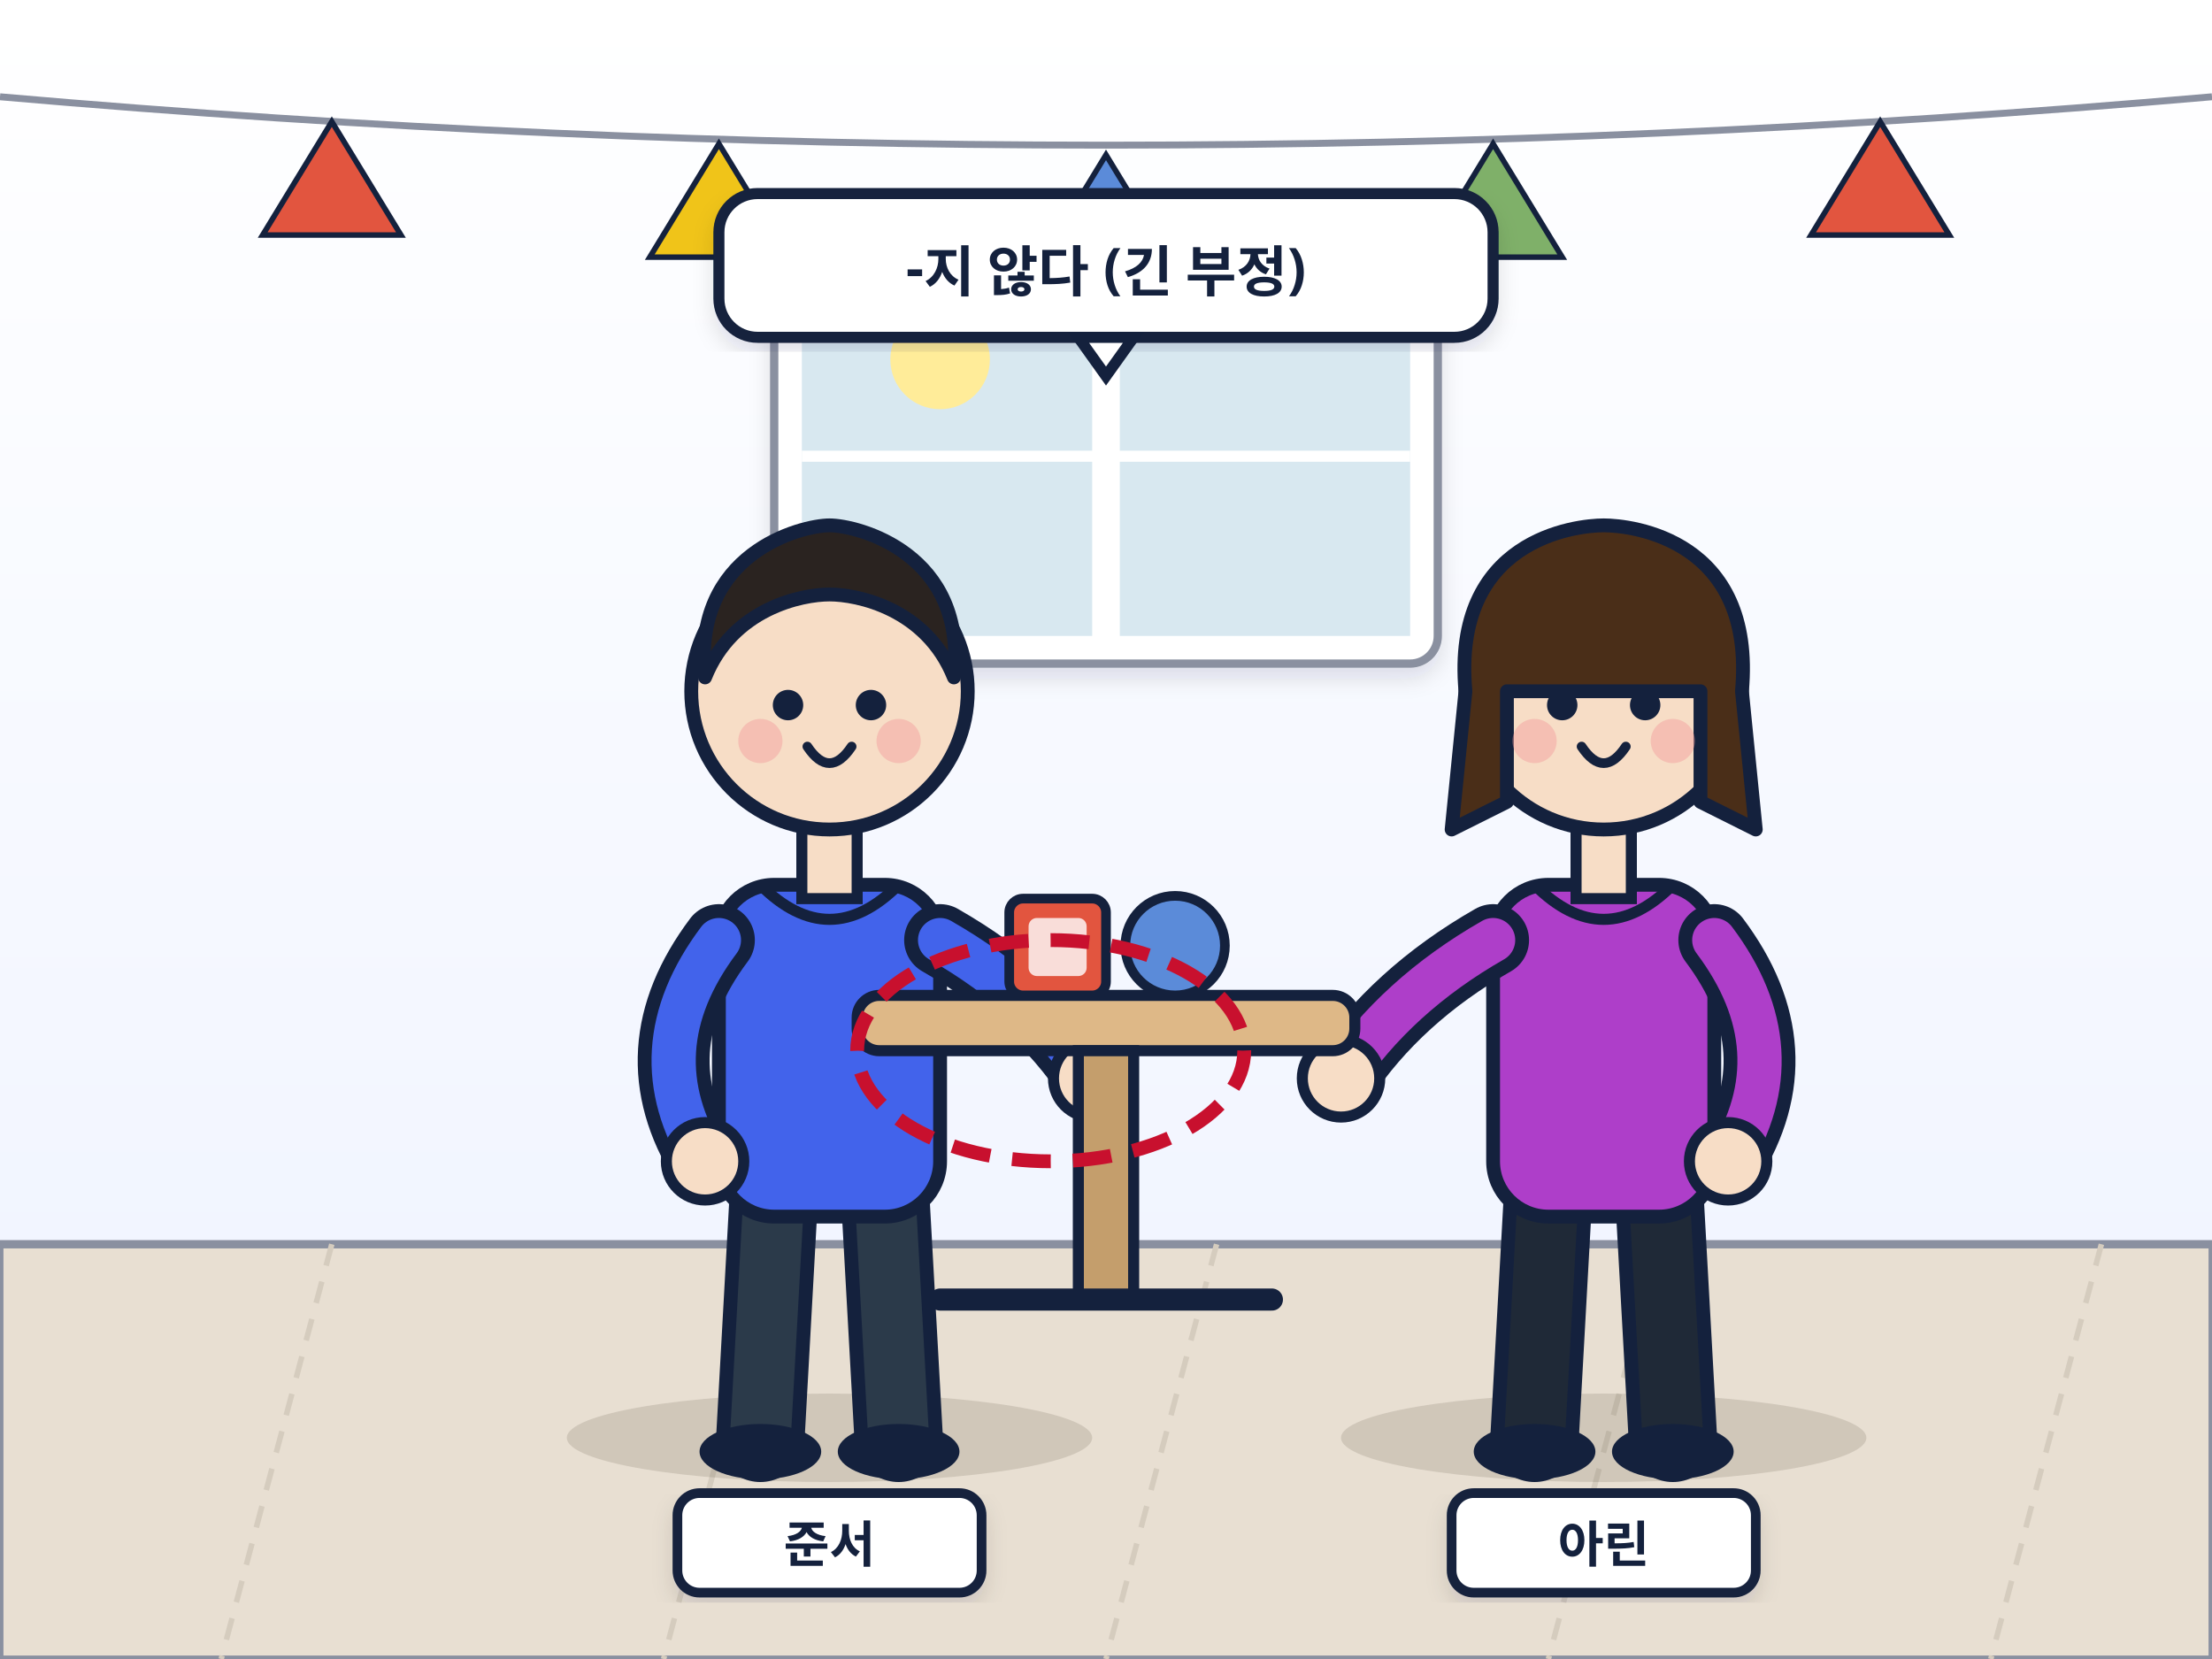
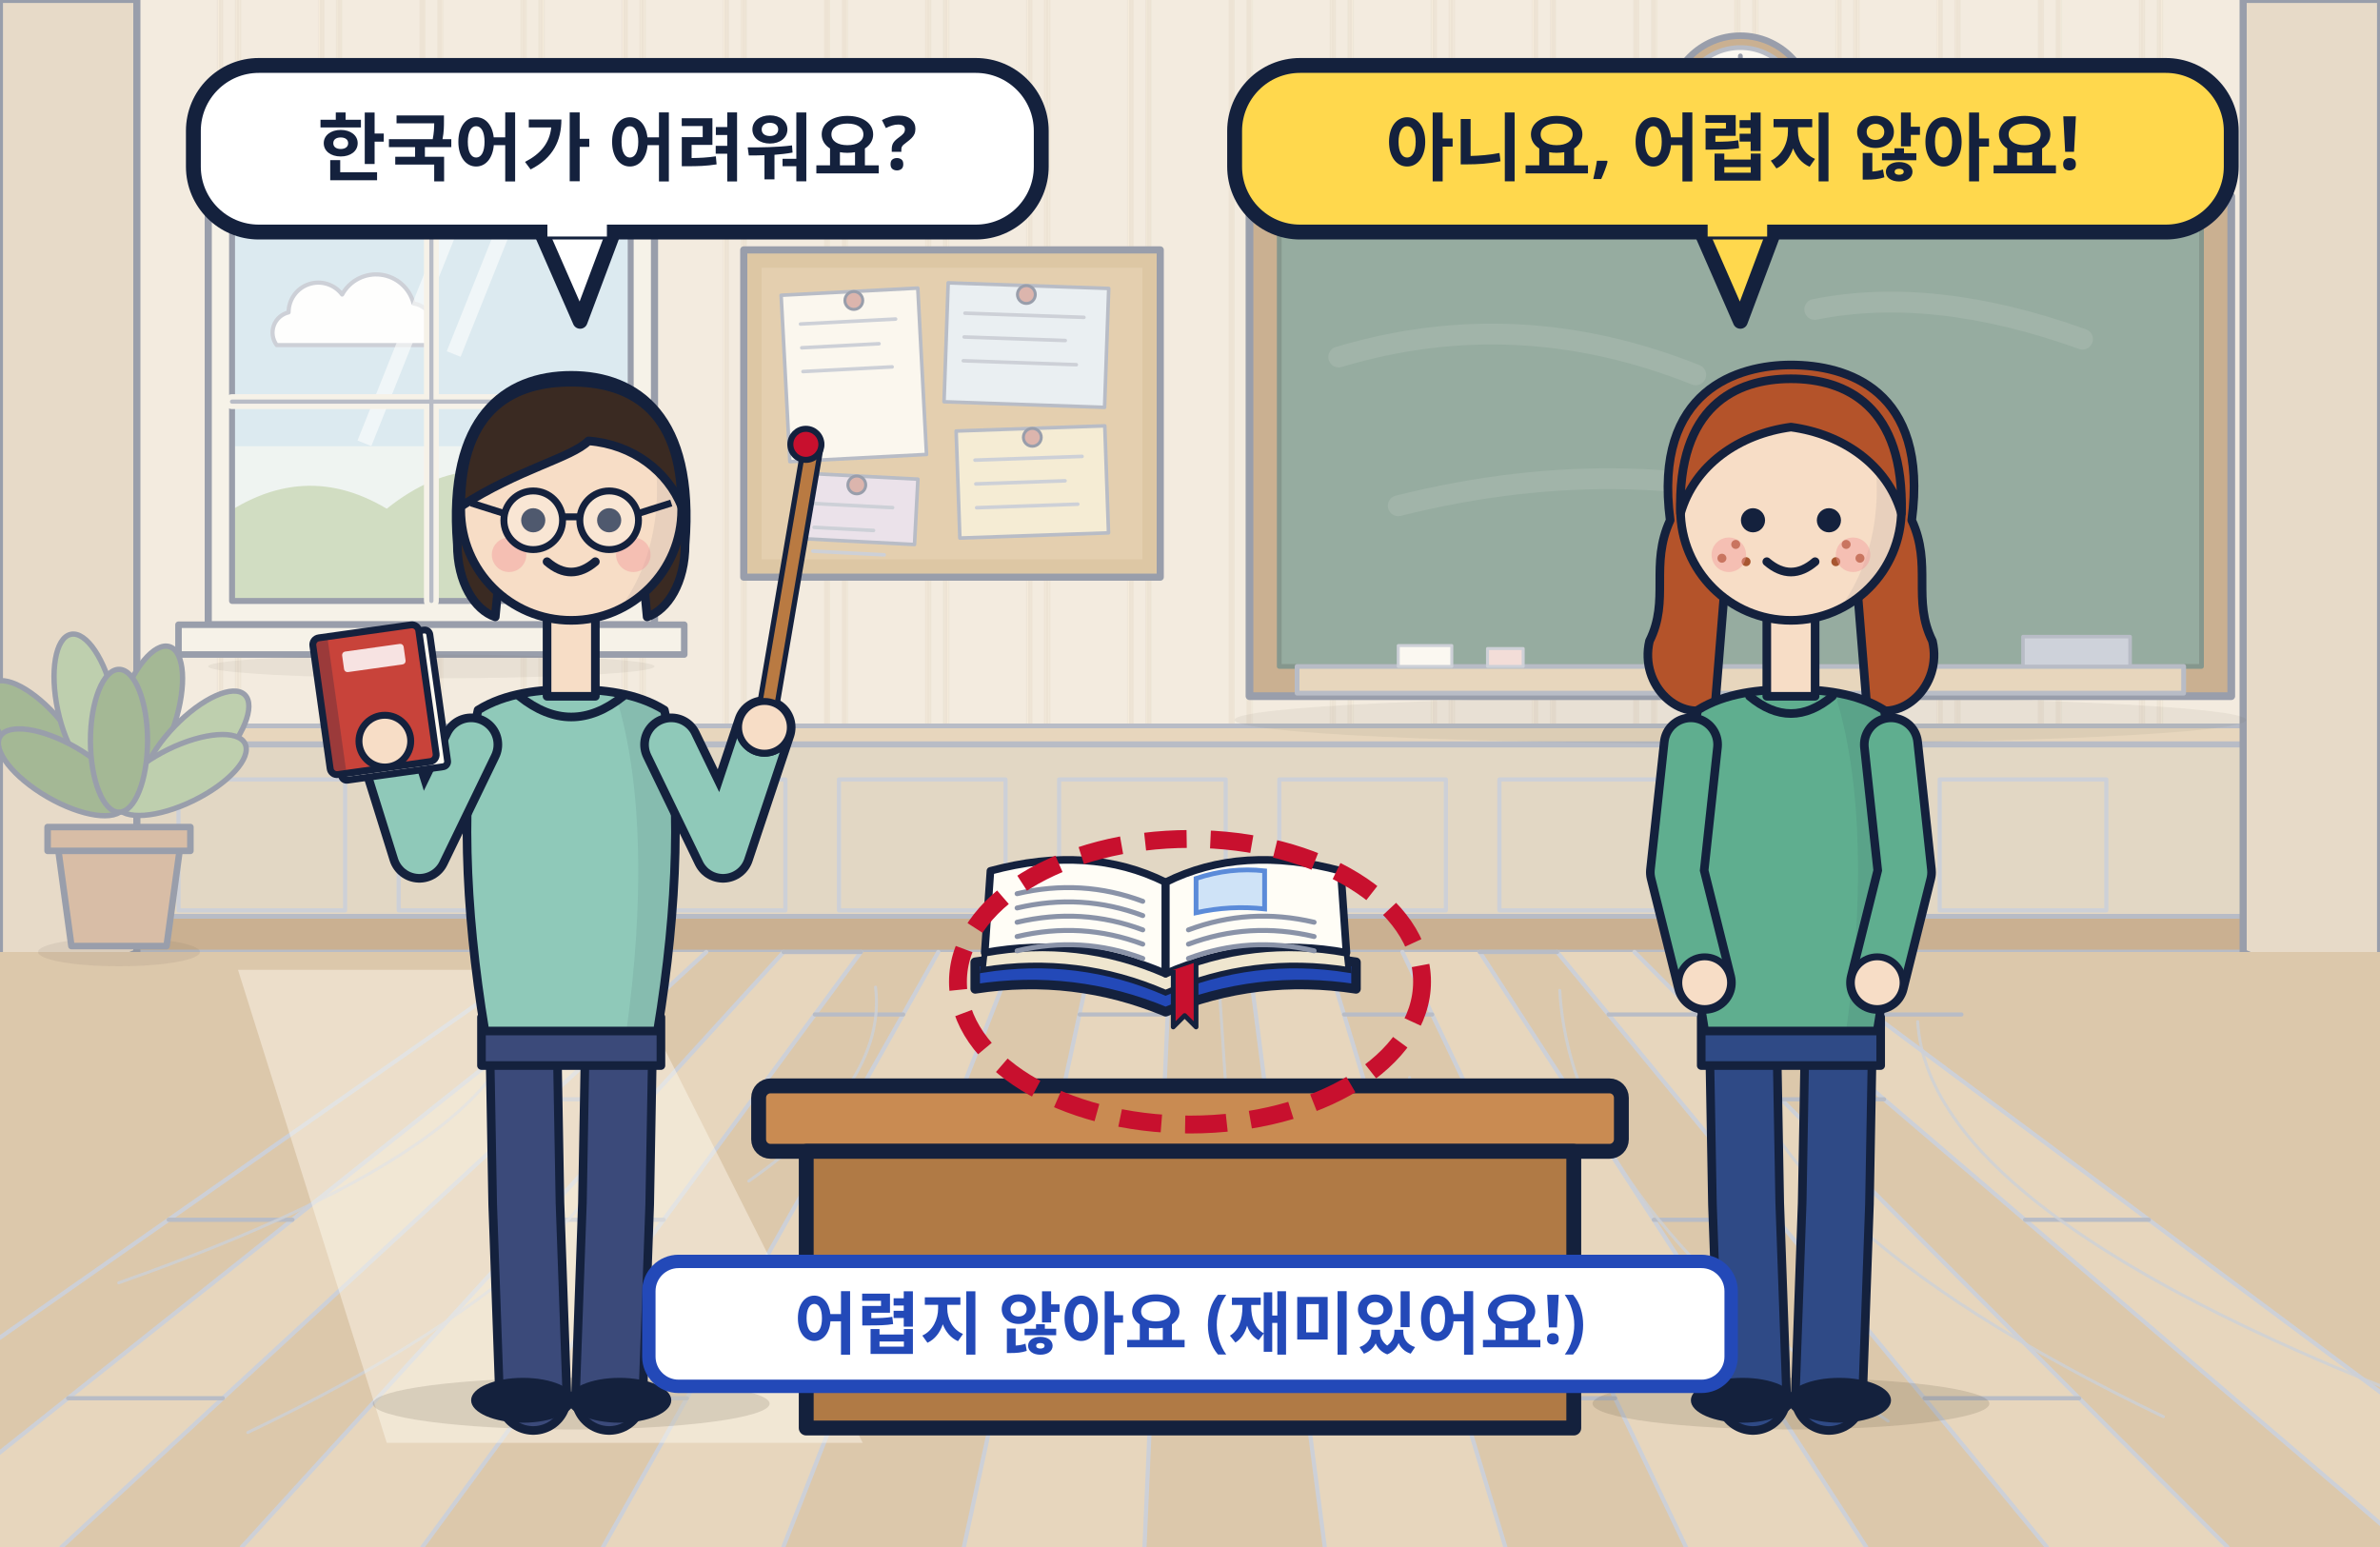
- <svg xmlns="http://www.w3.org/2000/svg" viewBox="0 0 800 600">
-   <defs>
-     <linearGradient id="bgGrad28" x1="0" y1="0" x2="0" y2="1">
-       <stop offset="0%" stop-color="#ffffff" />
-       <stop offset="100%" stop-color="#edf2ff" />
-     </linearGradient>
-     <filter id="shadow28" x="-10%" y="-10%" width="120%" height="120%">
-       <feDropShadow dx="0" dy="4" stdDeviation="4" flood-color="#14213d" flood-opacity="0.12" />
-     </filter>
-   </defs>
-   <g class="bg" data-bg="exam_hall">
-     <rect width="800" height="600" fill="url(#bgGrad28)" />
-     <path d="M0 450 L800 450 L800 600 L0 600 Z" fill="#e8dfd2" stroke="#8a90a0" stroke-width="2.5" />
-     <path d="M0 450 L800 450" stroke="#8a90a0" stroke-width="3" />
-     <path d="M120 450 L80 600 M280 450 L240 600 M440 450 L400 600 M600 450 L560 600 M760 450 L720 600" stroke="#d5ccbe" stroke-width="2" stroke-dasharray="8 6" />
-     <path d="M0 35 Q400 70 800 35" fill="none" stroke="#8a90a0" stroke-width="2.5" />
-     <polygon points="120,44 145,85 95,85" fill="#e2553f" stroke="#14213d" stroke-width="2" />
-     <polygon points="260,52 285,93 235,93" fill="#f0c419" stroke="#14213d" stroke-width="2" />
-     <polygon points="400,56 425,97 375,97" fill="#5b8bd9" stroke="#14213d" stroke-width="2" />
-     <polygon points="540,52 565,93 515,93" fill="#7fb069" stroke="#14213d" stroke-width="2" />
-     <polygon points="680,44 705,85 655,85" fill="#e2553f" stroke="#14213d" stroke-width="2" />
-     <rect x="280" y="90" width="240" height="150" rx="10" fill="#ffffff" stroke="#8a90a0" stroke-width="3" filter="url(#shadow28)" />
-     <rect x="290" y="100" width="105" height="130" fill="#d8e8f0" />
-     <rect x="405" y="100" width="105" height="130" fill="#d8e8f0" />
-     <path d="M290 165 H510 M400 100 V230" stroke="#ffffff" stroke-width="4" />
-     <circle cx="340" cy="130" r="18" fill="#ffec99" />
-   </g>
-   <ellipse cx="300" cy="520" rx="95" ry="16" fill="#3a3020" opacity="0.14" />
-   <ellipse cx="580" cy="520" rx="95" ry="16" fill="#3a3020" opacity="0.14" />
-   <g class="fig" transform="translate(210, 150)">
-     <path d="M70 280 L65 370" stroke="#14213d" stroke-width="32" stroke-linecap="round" />
-     <path d="M70 280 L65 370" stroke="#2b3a4a" stroke-width="22" stroke-linecap="round" />
-     <ellipse cx="65" cy="375" rx="22" ry="10" fill="#14213d" />
-     <path d="M110 280 L115 370" stroke="#14213d" stroke-width="32" stroke-linecap="round" />
-     <path d="M110 280 L115 370" stroke="#2b3a4a" stroke-width="22" stroke-linecap="round" />
-     <ellipse cx="115" cy="375" rx="22" ry="10" fill="#14213d" />
-     <rect x="50" y="170" width="80" height="120" rx="20" fill="#4263eb" stroke="#14213d" stroke-width="5" stroke-linejoin="round" />
-     <path d="M65 170 Q90 195 115 170" fill="none" stroke="#14213d" stroke-width="4" />
-     <path d="M50 190 Q20 230 45 270" fill="none" stroke="#14213d" stroke-width="26" stroke-linecap="round" />
-     <path d="M50 190 Q20 230 45 270" fill="none" stroke="#4263eb" stroke-width="16" stroke-linecap="round" />
-     <circle cx="45" cy="270" r="14" fill="#f7ddc6" stroke="#14213d" stroke-width="4" />
-     <path d="M130 190 Q165 210 185 240" fill="none" stroke="#14213d" stroke-width="26" stroke-linecap="round" />
-     <path d="M130 190 Q165 210 185 240" fill="none" stroke="#4263eb" stroke-width="16" stroke-linecap="round" />
-     <circle cx="185" cy="240" r="14" fill="#f7ddc6" stroke="#14213d" stroke-width="4" />
-     <rect x="80" y="145" width="20" height="30" fill="#f7ddc6" stroke="#14213d" stroke-width="4" />
-     <circle cx="90" cy="100" r="50" fill="#f7ddc6" stroke="#14213d" stroke-width="5" />
-     <path d="M45 95 C40 50 80 40 90 40 C100 40 140 50 135 95 C125 70 100 65 90 65 C80 65 55 70 45 95 Z" fill="#2a2320" stroke="#14213d" stroke-width="5" stroke-linejoin="round" />
-     <circle cx="75" cy="105" r="5.5" fill="#14213d" />
-     <circle cx="105" cy="105" r="5.5" fill="#14213d" />
-     <circle cx="65" cy="118" r="8" fill="#f19c9c" opacity="0.45" />
-     <circle cx="115" cy="118" r="8" fill="#f19c9c" opacity="0.45" />
-     <path d="M82 120 Q90 132 98 120" fill="none" stroke="#14213d" stroke-width="3.5" stroke-linecap="round" />
-   </g>
-   <g class="fig" transform="translate(490, 150)">
-     <path d="M70 280 L65 370" stroke="#14213d" stroke-width="32" stroke-linecap="round" />
-     <path d="M70 280 L65 370" stroke="#1f2937" stroke-width="22" stroke-linecap="round" />
-     <ellipse cx="65" cy="375" rx="22" ry="10" fill="#14213d" />
-     <path d="M110 280 L115 370" stroke="#14213d" stroke-width="32" stroke-linecap="round" />
-     <path d="M110 280 L115 370" stroke="#1f2937" stroke-width="22" stroke-linecap="round" />
-     <ellipse cx="115" cy="375" rx="22" ry="10" fill="#14213d" />
-     <rect x="50" y="170" width="80" height="120" rx="20" fill="#ae3ec9" stroke="#14213d" stroke-width="5" stroke-linejoin="round" />
-     <path d="M65 170 Q90 195 115 170" fill="none" stroke="#14213d" stroke-width="4" />
-     <path d="M50 190 Q15 210 -5 240" fill="none" stroke="#14213d" stroke-width="26" stroke-linecap="round" />
-     <path d="M50 190 Q15 210 -5 240" fill="none" stroke="#ae3ec9" stroke-width="16" stroke-linecap="round" />
-     <circle cx="-5" cy="240" r="14" fill="#f7ddc6" stroke="#14213d" stroke-width="4" />
-     <path d="M130 190 Q160 230 135 270" fill="none" stroke="#14213d" stroke-width="26" stroke-linecap="round" />
-     <path d="M130 190 Q160 230 135 270" fill="none" stroke="#ae3ec9" stroke-width="16" stroke-linecap="round" />
-     <circle cx="135" cy="270" r="14" fill="#f7ddc6" stroke="#14213d" stroke-width="4" />
-     <rect x="80" y="145" width="20" height="30" fill="#f7ddc6" stroke="#14213d" stroke-width="4" />
-     <circle cx="90" cy="100" r="50" fill="#f7ddc6" stroke="#14213d" stroke-width="5" />
-     <path d="M40 100 C35 45 80 40 90 40 C100 40 145 45 140 100 L145 150 L125 140 L125 100 L55 100 L55 140 L35 150 Z" fill="#4a2e18" stroke="#14213d" stroke-width="5" stroke-linejoin="round" />
-     <circle cx="75" cy="105" r="5.5" fill="#14213d" />
-     <circle cx="105" cy="105" r="5.5" fill="#14213d" />
-     <circle cx="65" cy="118" r="8" fill="#f19c9c" opacity="0.45" />
-     <circle cx="115" cy="118" r="8" fill="#f19c9c" opacity="0.45" />
-     <path d="M82 120 Q90 132 98 120" fill="none" stroke="#14213d" stroke-width="3.5" stroke-linecap="round" />
-   </g>
-   <g class="props" transform="translate(350, 360)">
-     <rect x="-40" y="0" width="180" height="20" rx="8" fill="#deb887" stroke="#14213d" stroke-width="4" />
-     <rect x="40" y="20" width="20" height="90" fill="#c49e6c" stroke="#14213d" stroke-width="4" />
-     <path d="M-10 110 H110" stroke="#14213d" stroke-width="8" stroke-linecap="round" />
-     <rect x="15" y="-35" width="35" height="35" rx="5" fill="#e2553f" stroke="#14213d" stroke-width="3.5" />
-     <rect x="22" y="-28" width="21" height="21" rx="3" fill="#ffffff" opacity="0.8" />
-     <circle cx="75" cy="-18" r="18" fill="#5b8bd9" stroke="#14213d" stroke-width="3.5" />
-   </g>
-   <ellipse class="red" cx="380" cy="380" rx="70" ry="40" fill="none" stroke="#c8102e" stroke-width="5" stroke-dasharray="14 8" />
-   <g class="sg" transform="translate(400, 70)">
-     <rect x="-140" y="0" width="280" height="52" rx="14" fill="#ffffff" stroke="#14213d" stroke-width="4" filter="url(#shadow28)" />
-     <polygon points="-10,52 10,52 0,66" fill="#ffffff" stroke="#14213d" stroke-width="4" />
-     <path d="-8 52 H8" stroke="#ffffff" stroke-width="6" />
-     <text class="tx" x="0" y="34" font-size="20" font-weight="900" fill="#14213d" text-anchor="middle" font-family="'Noto Sans KR','Malgun Gothic','Apple SD Gothic Neo',sans-serif">-지 않다 (긴 부정)</text>
-   </g>
+ <svg xmlns="http://www.w3.org/2000/svg" viewBox="0 0 800 520">
+   <g class="bg" data-bg="classroom">
+     <rect x="0" y="0" width="800" height="320" fill="#f2e9dc" />
+     <defs>
+       <pattern id="bgwp3" width="34" height="34" patternUnits="userSpaceOnUse">
+         <path d="M6 0 V34 M12 0 V34" stroke="#ebe0d0" stroke-width="2" />
+       </pattern>
+     </defs>
+     <rect x="0" y="0" width="800" height="250" fill="url(#bgwp3)" />
+     <rect x="0" y="250" width="800" height="70" fill="#dfd2bd" />
+     <path d="M0 250 H800" fill="none" stroke="#aeb3bf" stroke-width="2.5" stroke-linejoin="round" stroke-linecap="round" />
+     <rect x="0" y="244" width="800" height="6" fill="#e4d1b5" stroke="#aeb3bf" stroke-width="1.6" stroke-linejoin="round" stroke-linecap="round" />
+     <path d="M60 262 h56 v44 h-56 Z M134 262 h56 v44 h-56 Z M208 262 h56 v44 h-56 Z M282 262 h56 v44 h-56 Z M356 262 h56 v44 h-56 Z M430 262 h56 v44 h-56 Z M504 262 h56 v44 h-56 Z M578 262 h56 v44 h-56 Z M652 262 h56 v44 h-56 Z " fill="none" stroke="#c6cad3" stroke-width="1.4" stroke-linejoin="round" stroke-linecap="round" />
+     <rect x="0" y="308" width="800" height="12" fill="#c3a582" stroke="#aeb3bf" stroke-width="1.6" stroke-linejoin="round" stroke-linecap="round" />
+     <path d="M0 0 L46 0 L46 320 L0 339.5 Z" fill="#e4d5c2" stroke="#8a90a0" stroke-width="2" stroke-linejoin="round" stroke-linecap="round" />
+     <path d="M800 0 L754 0 L754 320 L800 339.5 Z" fill="#e4d5c2" stroke="#8a90a0" stroke-width="2" stroke-linejoin="round" stroke-linecap="round" />
+     <path d="M46 0 V320 M754 0 V320" stroke="#8a90a0" stroke-width="2.4" stroke-linejoin="round" stroke-linecap="round" />
+     <rect x="0" y="320" width="800" height="200" fill="#d8c0a0" />
+     <path d="M211.4 320 L237.4 320 L20.7 520 L-40 520 Z" fill="#e4d1b5" />
+     <path d="M263.4 320 L289.4 320 L142 520 L81.3 520 Z" fill="#e4d1b5" />
+     <path d="M315.4 320 L341.4 320 L263.3 520 L202.7 520 Z" fill="#e4d1b5" />
+     <path d="M367.4 320 L393.4 320 L384.7 520 L324 520 Z" fill="#e4d1b5" />
+     <path d="M419.4 320 L445.4 320 L506 520 L445.3 520 Z" fill="#e4d1b5" />
+     <path d="M471.4 320 L497.4 320 L627.3 520 L566.7 520 Z" fill="#e4d1b5" />
+     <path d="M523.4 320 L549.4 320 L748.7 520 L688 520 Z" fill="#e4d1b5" />
+     <path d="M575.4 320 L601.4 320 L870 520 L809.3 520 Z" fill="#e4d1b5" />
+     <path d="M185.4 320 L-100.7 520 M211.4 320 L-40 520 M237.4 320 L20.7 520 M263.4 320 L81.3 520 M289.4 320 L142 520 M315.4 320 L202.7 520 M341.4 320 L263.3 520 M367.4 320 L324 520 M393.4 320 L384.7 520 M419.4 320 L445.3 520 M445.4 320 L506 520 M471.4 320 L566.7 520 M497.4 320 L627.3 520 M523.4 320 L688 520 M549.4 320 L748.7 520 M575.4 320 L809.3 520 M601.4 320 L870 520" fill="none" stroke="#c6cad3" stroke-width="1.4" stroke-linejoin="round" stroke-linecap="round" />
+     <path d="M185.4 320 L211.4 320 M263.4 320 L289.4 320 M341.4 320 L367.4 320 M419.4 320 L445.4 320 M497.4 320 L523.4 320 M575.4 320 L601.4 320 M185 341 L214.7 341 M273.9 341 L303.6 341 M362.9 341 L392.5 341 M451.8 341 L481.4 341 M540.7 341 L570.3 341 M629.6 341 L659.3 341 M183.8 369.5 L218.4 369.5 M287.5 369.5 L322.1 369.5 M391.3 369.5 L425.8 369.5 M495 369.5 L529.6 369.5 M598.7 369.5 L633.3 369.5 M56.7 410 L98.3 410 M181.5 410 L223.1 410 M306.3 410 L347.9 410 M431.1 410 L472.7 410 M555.9 410 L597.5 410 M680.7 410 L722.3 410 M22.9 470 L74.9 470 M178.9 470 L230.9 470 M334.9 470 L386.9 470 M490.9 470 L542.9 470 M646.9 470 L698.9 470 M802.9 470 L854.9 470 " fill="none" stroke="#aeb3bf" stroke-width="1.4" stroke-linejoin="round" stroke-linecap="round" />
+     <path d="M175.2 333.1 Q179.2 382.2 39.9 431.2 M216.4 350.6 Q220.4 416.1 83.3 481.5 M294.3 331.8 Q298.3 364.4 251.7 397 M347 365.5 Q351 400.1 328.3 434.7 M409.9 332.9 Q413.9 392.4 417.2 452 M473.8 362.2 Q477.8 403 505.1 443.7 M524.3 332.9 Q528.3 405.3 634.7 477.7 M582 340.3 Q586 408.3 727.2 476.2 M644.6 343.4 Q648.6 411.7 837.3 480 " fill="none" stroke="#c6cad3" stroke-width="1" stroke-linejoin="round" stroke-linecap="round" opacity=".8" />
+     <rect x="70" y="60" width="150" height="150" fill="#f6f1e7" stroke="#8a90a0" stroke-width="2.4" stroke-linejoin="round" stroke-linecap="round" />
+     <defs>
+       <clipPath id="bgwc4">
+         <rect x="78" y="68" width="134" height="134" />
+       </clipPath>
+     </defs>
+     <g clip-path="url(#bgwc4)">
+       <rect x="70" y="60" width="150" height="150" fill="#d8e8f0" />
+       <rect x="70" y="150" width="150" height="60" fill="#eef3f1" />
+       <path d="M97 105 a10 10 0 0 1 18 -6 a13 13 0 0 1 24 3 a8 8 0 0 1 4 14 H93 a7 7 0 0 1 4 -11 Z" fill="#fff" stroke="#c6cad3" stroke-width="1.4" stroke-linejoin="round" stroke-linecap="round" />
+       <path d="M70 210 V177 Q100 153 130 171 Q160 147 190 168 Q205 159 220 165 V210 Z" fill="#cbd9bb" />
+       <path d="M152.5 74 l-30 75 M170.5 74 l-18 45" stroke="#fff" stroke-width="5" opacity=".6" />
+     </g>
+     <rect x="78" y="68" width="134" height="134" fill="none" stroke="#8a90a0" stroke-width="2" stroke-linejoin="round" stroke-linecap="round" />
+     <path d="M145 68 V202 M78 135 H212" stroke="#f6f1e7" stroke-width="5" stroke-linejoin="round" stroke-linecap="round" />
+     <path d="M145 68 V202 M78 135 H212" fill="none" stroke="#aeb3bf" stroke-width="1.4" stroke-linejoin="round" stroke-linecap="round" />
+     <rect x="60" y="210" width="170" height="10" fill="#f6f1e7" stroke="#8a90a0" stroke-width="2.2" stroke-linejoin="round" stroke-linecap="round" />
+     <ellipse cx="145" cy="224" rx="75" ry="4" fill="#4a4034" opacity="0.08" />
+     <path d="M80 326 H210 L290 485 H130 Z" fill="#fffaf0" opacity=".45" />
+     <rect x="250" y="84" width="140" height="110" fill="#d9bf98" stroke="#8a90a0" stroke-width="2.4" stroke-linejoin="round" stroke-linecap="round" />
+     <rect x="256" y="90" width="128" height="98" fill="#e1c9a5" />
+     <g transform="rotate(-3 287 126)">
+       <rect x="264" y="98" width="46" height="56" fill="#fbf7ee" stroke="#aeb3bf" stroke-width="1.2" stroke-linejoin="round" stroke-linecap="round" />
+       <path d="M270 108 h32 M270 116 h26 M270 124 h30" fill="none" stroke="#c6cad3" stroke-width="1.2" stroke-linejoin="round" stroke-linecap="round" />
+     </g>
+     <circle cx="287" cy="101" r="3" fill="#d8aaa2" stroke="#8a90a0" stroke-width="1" stroke-linejoin="round" stroke-linecap="round" />
+     <g transform="rotate(2 345 116)">
+       <rect x="318" y="96" width="54" height="40" fill="#e8eef2" stroke="#aeb3bf" stroke-width="1.2" stroke-linejoin="round" stroke-linecap="round" />
+       <path d="M324 106 h40 M324 114 h34 M324 122 h38" fill="none" stroke="#c6cad3" stroke-width="1.2" stroke-linejoin="round" stroke-linecap="round" />
+     </g>
+     <circle cx="345" cy="99" r="3" fill="#d8aaa2" stroke="#8a90a0" stroke-width="1" stroke-linejoin="round" stroke-linecap="round" />
+     <g transform="rotate(-2 347 162)">
+       <rect x="322" y="144" width="50" height="36" fill="#f4ead0" stroke="#aeb3bf" stroke-width="1.2" stroke-linejoin="round" stroke-linecap="round" />
+       <path d="M328 154 h36 M328 162 h30 M328 170 h34" fill="none" stroke="#c6cad3" stroke-width="1.2" stroke-linejoin="round" stroke-linecap="round" />
+     </g>
+     <circle cx="347" cy="147" r="3" fill="#d8aaa2" stroke="#8a90a0" stroke-width="1" stroke-linejoin="round" stroke-linecap="round" />
+     <g transform="rotate(3 288 171)">
+       <rect x="268" y="160" width="40" height="22" fill="#e9dfe9" stroke="#aeb3bf" stroke-width="1.2" stroke-linejoin="round" stroke-linecap="round" />
+       <path d="M274 170 h26 M274 178 h20 M274 186 h24" fill="none" stroke="#c6cad3" stroke-width="1.2" stroke-linejoin="round" stroke-linecap="round" />
+     </g>
+     <circle cx="288" cy="163" r="3" fill="#d8aaa2" stroke="#8a90a0" stroke-width="1" stroke-linejoin="round" stroke-linecap="round" />
+     <ellipse cx="585" cy="242" rx="170" ry="8" fill="#4a4034" opacity="0.08" />
+     <rect x="420" y="66" width="330" height="168" fill="#c3a582" stroke="#8a90a0" stroke-width="2.6" stroke-linejoin="round" stroke-linecap="round" />
+     <rect x="430" y="76" width="310" height="148" fill="#87a093" stroke="#73887d" stroke-width="1.6" stroke-linejoin="round" stroke-linecap="round" />
+     <path d="M450 120 q60 -18 120 6 M470 170 q80 -20 150 4 M610 104 q40 -8 90 10" fill="none" stroke="#fff" stroke-width="7" opacity=".1" stroke-linecap="round" />
+     <rect x="436" y="224" width="298" height="9" fill="#e4d1b5" stroke="#aeb3bf" stroke-width="1.6" stroke-linejoin="round" stroke-linecap="round" />
+     <rect x="470" y="217" width="18" height="7" fill="#fbf8f1" stroke="#c6cad3" stroke-width="1" stroke-linejoin="round" stroke-linecap="round" />
+     <rect x="500" y="218" width="12" height="6" fill="#f2d9d4" stroke="#c6cad3" stroke-width="1" stroke-linejoin="round" stroke-linecap="round" />
+     <rect x="680" y="214" width="36" height="10" fill="#c7ccd6" stroke="#aeb3bf" stroke-width="1.2" stroke-linejoin="round" stroke-linecap="round" />
+     <ellipse cx="588" cy="40" rx="20" ry="20" fill="#4a4034" opacity="0.08" />
+     <circle cx="585" cy="36" r="24" fill="#c3a582" stroke="#8a90a0" stroke-width="2.2" stroke-linejoin="round" stroke-linecap="round" />
+     <circle cx="585" cy="36" r="20" fill="#fbf8f1" stroke="#aeb3bf" stroke-width="1.6" stroke-linejoin="round" stroke-linecap="round" />
+     <path d="M585 22.8 L585 18.8 M592.8 22.5 L593.6 21.1 M598.5 28.2 L599.9 27.4 M598.2 36 L602.2 36 M598.5 43.8 L599.9 44.6 M592.8 49.5 L593.6 50.9 M585 49.2 L585 53.2 M577.2 49.5 L576.4 50.9 M571.5 43.8 L570.1 44.6 M571.8 36 L567.8 36 M571.5 28.2 L570.1 27.4 M577.2 22.5 L576.4 21.1 " stroke="#8a90a0" stroke-width="1.6" stroke-linejoin="round" stroke-linecap="round" />
+     <path d="M585 36 L594 32 M585 36 L583 22" stroke="#6f7687" stroke-width="2.4" stroke-linejoin="round" stroke-linecap="round" />
+     <circle cx="585" cy="36" r="2.5" fill="#6f7687" />
+     <ellipse cx="40" cy="320" rx="27.2" ry="4.8" fill="#4a4034" opacity="0.1" />
+     <ellipse cx="12.8" cy="248.2" rx="9.6" ry="24" transform="rotate(-40 12.8 248.2)" fill="#97ae86" stroke="#8a90a0" stroke-width="1.8" stroke-linejoin="round" stroke-linecap="round" />
+     <ellipse cx="28.8" cy="236.7" rx="9.6" ry="24" transform="rotate(-12 28.8 236.7)" fill="#b5c8a3" stroke="#8a90a0" stroke-width="1.8" stroke-linejoin="round" stroke-linecap="round" />
+     <ellipse cx="49.6" cy="240.2" rx="9.6" ry="24" transform="rotate(18 49.6 240.2)" fill="#97ae86" stroke="#8a90a0" stroke-width="1.8" stroke-linejoin="round" stroke-linecap="round" />
+     <ellipse cx="65.6" cy="250.8" rx="9.6" ry="24" transform="rotate(44 65.6 250.8)" fill="#b5c8a3" stroke="#8a90a0" stroke-width="1.8" stroke-linejoin="round" stroke-linecap="round" />
+     <ellipse cx="20.8" cy="259.6" rx="9.6" ry="24" transform="rotate(-60 20.8 259.6)" fill="#97ae86" stroke="#8a90a0" stroke-width="1.8" stroke-linejoin="round" stroke-linecap="round" />
+     <ellipse cx="60.8" cy="260.5" rx="9.6" ry="24" transform="rotate(64 60.8 260.5)" fill="#b5c8a3" stroke="#8a90a0" stroke-width="1.8" stroke-linejoin="round" stroke-linecap="round" />
+     <ellipse cx="40" cy="249" rx="9.6" ry="24" transform="rotate(0 40 249)" fill="#97ae86" stroke="#8a90a0" stroke-width="1.8" stroke-linejoin="round" stroke-linecap="round" />
+     <path d="M19.2 282.8 H60.8 L56 318 H24 Z" fill="#d3b49a" stroke="#8a90a0" stroke-width="2.2" stroke-linejoin="round" stroke-linecap="round" />
+     <rect x="16" y="278" width="48" height="8" fill="#d3b49a" stroke="#8a90a0" stroke-width="2.2" stroke-linejoin="round" stroke-linecap="round" />
+     <rect width="800" height="520" fill="#fbf8f3" opacity="0.14" />
+   </g>
+   <ellipse cx="192.0" cy="471.8" rx="66.7" ry="8.7" fill="#3a3020" opacity="0.14" />
+   <g class="fig" transform="translate(105 96) scale(0.58)">
+     <path d="M122 420 L124 532 L128 644" fill="none" stroke="#14213d" stroke-width="44" stroke-linecap="round" stroke-linejoin="round" />
+     <path d="M122 420 L124 532 L128 644" fill="none" stroke="#3b4a7a" stroke-width="34" stroke-linecap="round" stroke-linejoin="round" />
+     <ellipse cx="122" cy="646" rx="30" ry="13" fill="#14213d" />
+     <path d="M178 420 L176 532 L172 644" fill="none" stroke="#14213d" stroke-width="44" stroke-linecap="round" stroke-linejoin="round" />
+     <path d="M178 420 L176 532 L172 644" fill="none" stroke="#3b4a7a" stroke-width="34" stroke-linecap="round" stroke-linejoin="round" />
+     <ellipse cx="178" cy="646" rx="30" ry="13" fill="#14213d" />
+     <path d="M98 424 H202 V452 H98 Z" fill="#3b4a7a" stroke="#14213d" stroke-width="5" stroke-linejoin="round" />
+     <g transform="translate(150 236) scale(1) translate(-150 -236)">
+       <path d="M84 150 C78 76 112 52 150 52 C188 52 222 76 216 150 C216 172 206 188 194 192 L190 150 L110 150 L106 192 C94 188 84 172 84 150 Z" fill="#3a2a22" stroke="#14213d" stroke-width="5" stroke-linejoin="round" stroke-linecap="round" />
+     </g>
+     <g transform="translate(150 236) scale(1) translate(-150 -236)">
+       <path d="M96 246 C112 236 132 234 150 234 C168 234 188 236 204 246 C214 290 212 360 200 432 L100 432 C88 360 86 290 96 246 Z" fill="#8fc9b9" stroke="#14213d" stroke-width="5" stroke-linejoin="round" stroke-linecap="round" />
+       <path d="M176 238 C190 240 200 243 204 246 C214 290 212 360 200 432 L182 432 C192 360 192 290 176 238 Z" fill="#14213d" opacity="0.08" />
+       <path d="M120 238 Q150 262 180 238" fill="none" stroke="#14213d" stroke-width="5" stroke-linejoin="round" stroke-linecap="round" />
+     </g>
+     <g transform="translate(150 236) scale(1) translate(-150 -236)">
+       <rect x="136" y="186" width="28" height="52" fill="#f7ddc6" stroke="#14213d" stroke-width="5" stroke-linejoin="round" stroke-linecap="round" />
+       <circle cx="150" cy="130" r="64" fill="#f7ddc6" stroke="#14213d" stroke-width="5" stroke-linejoin="round" stroke-linecap="round" />
+       <path d="M196 86 C222 120 214 172 176 190 C200 160 204 120 196 86 Z" fill="#14213d" opacity="0.07" />
+       <path d="M86 128 C86 70 118 56 150 56 C182 56 214 70 214 128 C206 108 186 92 160 90 C150 100 120 106 86 128 Z" fill="#3a2a22" stroke="#14213d" stroke-width="5" stroke-linejoin="round" stroke-linecap="round" />
+       <circle cx="128" cy="136" r="7" fill="#14213d" />
+       <circle cx="172" cy="136" r="7" fill="#14213d" />
+       <circle cx="114" cy="156" r="10" fill="#f19c9c" opacity="0.45" />
+       <circle cx="186" cy="156" r="10" fill="#f19c9c" opacity="0.45" />
+       <path d="M136 160 Q150 172 164 160" fill="none" stroke="#14213d" stroke-width="5" stroke-linecap="round" />
+       <g fill="none" stroke="#14213d" stroke-width="4">
+         <circle cx="128" cy="136" r="17" fill="#fff" fill-opacity=".25" />
+         <circle cx="172" cy="136" r="17" fill="#fff" fill-opacity=".25" />
+         <path d="M145 134 H155 M111 132 L92 126 M189 132 L208 126" />
+       </g>
+     </g>
+     <path d="M92 266 L62 328 L42 264" fill="none" stroke="#14213d" stroke-width="36" stroke-linecap="round" stroke-linejoin="round" />
+     <path d="M92 266 L62 328 L42 264" fill="none" stroke="#8fc9b9" stroke-width="26" stroke-linecap="round" stroke-linejoin="round" />
+     <circle cx="42" cy="264" r="15" fill="#f7ddc6" stroke="#14213d" stroke-width="4" />
+     <path d="M208 266 L238 328 L262 256" fill="none" stroke="#14213d" stroke-width="36" stroke-linecap="round" stroke-linejoin="round" />
+     <path d="M208 266 L238 328 L262 256" fill="none" stroke="#8fc9b9" stroke-width="26" stroke-linecap="round" stroke-linejoin="round" />
+     <circle cx="262" cy="256" r="15" fill="#f7ddc6" stroke="#14213d" stroke-width="4" />
+     <path d="M262 256 L290 92" stroke="#14213d" stroke-width="13" stroke-linecap="round" />
+     <path d="M262 256 L290 92" stroke="#b97a42" stroke-width="7" stroke-linecap="round" />
+     <circle cx="286" cy="92" r="9" fill="#c8102e" stroke="#14213d" stroke-width="3.5" stroke-linejoin="round" stroke-linecap="round" />
+     <circle cx="262" cy="256" r="15" fill="#f7ddc6" stroke="#14213d" stroke-width="4" stroke-linejoin="round" stroke-linecap="round" />
+     <g transform="translate(36 240) rotate(-8)">
+       <rect x="-25" y="-36" width="62" height="80" rx="3" fill="#fffaf0" stroke="#14213d" stroke-width="4" stroke-linejoin="round" stroke-linecap="round" />
+       <rect x="-31" y="-40" width="62" height="80" rx="4" fill="#c8433a" stroke="#14213d" stroke-width="4" stroke-linejoin="round" stroke-linecap="round" />
+       <rect x="-31" y="-40" width="9" height="80" fill="#14213d" opacity=".25" />
+       <rect x="-15" y="-30" width="36" height="12" rx="2" fill="#fff" opacity=".85" />
+     </g>
+     <circle cx="42" cy="264" r="15" fill="#f7ddc6" stroke="#14213d" stroke-width="4" stroke-linejoin="round" stroke-linecap="round" />
+   </g>
+   <ellipse cx="602.0" cy="471.8" rx="66.7" ry="8.7" fill="#3a3020" opacity="0.14" />
+   <g class="fig" transform="translate(515 96) scale(0.58)">
+     <path d="M122 420 L124 532 L128 644" fill="none" stroke="#14213d" stroke-width="44" stroke-linecap="round" stroke-linejoin="round" />
+     <path d="M122 420 L124 532 L128 644" fill="none" stroke="#2f4a86" stroke-width="34" stroke-linecap="round" stroke-linejoin="round" />
+     <ellipse cx="122" cy="646" rx="30" ry="13" fill="#14213d" />
+     <path d="M178 420 L176 532 L172 644" fill="none" stroke="#14213d" stroke-width="44" stroke-linecap="round" stroke-linejoin="round" />
+     <path d="M178 420 L176 532 L172 644" fill="none" stroke="#2f4a86" stroke-width="34" stroke-linecap="round" stroke-linejoin="round" />
+     <ellipse cx="178" cy="646" rx="30" ry="13" fill="#14213d" />
+     <path d="M98 424 H202 V452 H98 Z" fill="#2f4a86" stroke="#14213d" stroke-width="5" stroke-linejoin="round" />
+     <g transform="translate(150 236) scale(1) translate(-150 -236)">
+       <path d="M80 136 C70 60 120 46 150 46 C182 46 230 60 220 136 C232 162 220 182 232 206 C238 232 214 254 194 244 L188 170 L112 170 L106 244 C86 254 62 232 68 206 C80 182 68 162 80 136 Z" fill="#b4532a" stroke="#14213d" stroke-width="5" stroke-linejoin="round" stroke-linecap="round" />
+     </g>
+     <g transform="translate(150 236) scale(1) translate(-150 -236)">
+       <path d="M96 246 C112 236 132 234 150 234 C168 234 188 236 204 246 C214 290 212 360 200 432 L100 432 C88 360 86 290 96 246 Z" fill="#5fae8f" stroke="#14213d" stroke-width="5" stroke-linejoin="round" stroke-linecap="round" />
+       <path d="M176 238 C190 240 200 243 204 246 C214 290 212 360 200 432 L182 432 C192 360 192 290 176 238 Z" fill="#14213d" opacity="0.08" />
+       <path d="M126 238 Q150 258 174 238" fill="none" stroke="#14213d" stroke-width="5" stroke-linejoin="round" stroke-linecap="round" />
+     </g>
+     <g transform="translate(150 236) scale(1) translate(-150 -236)">
+       <rect x="136" y="186" width="28" height="52" fill="#f7ddc6" stroke="#14213d" stroke-width="5" stroke-linejoin="round" stroke-linecap="round" />
+       <circle cx="150" cy="130" r="64" fill="#f7ddc6" stroke="#14213d" stroke-width="5" stroke-linejoin="round" stroke-linecap="round" />
+       <path d="M196 86 C222 120 214 172 176 190 C200 160 204 120 196 86 Z" fill="#14213d" opacity="0.07" />
+       <path d="M86 132 C84 70 118 54 150 54 C182 54 216 70 214 132 C206 104 180 86 150 82 C120 86 94 104 86 132 Z" fill="#b4532a" stroke="#14213d" stroke-width="5" stroke-linejoin="round" stroke-linecap="round" />
+       <circle cx="118" cy="150" r="2.6" fill="#a8562f" />
+       <circle cx="110" cy="158" r="2.6" fill="#a8562f" />
+       <circle cx="124" cy="160" r="2.6" fill="#a8562f" />
+       <circle cx="182" cy="150" r="2.6" fill="#a8562f" />
+       <circle cx="190" cy="158" r="2.6" fill="#a8562f" />
+       <circle cx="176" cy="160" r="2.6" fill="#a8562f" />
+       <circle cx="128" cy="136" r="7" fill="#14213d" />
+       <circle cx="172" cy="136" r="7" fill="#14213d" />
+       <circle cx="114" cy="156" r="10" fill="#f19c9c" opacity="0.45" />
+       <circle cx="186" cy="156" r="10" fill="#f19c9c" opacity="0.45" />
+       <path d="M136 160 Q150 172 164 160" fill="none" stroke="#14213d" stroke-width="5" stroke-linecap="round" />
+     </g>
+     <path d="M92 266 L84 340 L100 404" fill="none" stroke="#14213d" stroke-width="36" stroke-linecap="round" stroke-linejoin="round" />
+     <path d="M92 266 L84 340 L100 404" fill="none" stroke="#5fae8f" stroke-width="26" stroke-linecap="round" stroke-linejoin="round" />
+     <circle cx="100" cy="404" r="15" fill="#f7ddc6" stroke="#14213d" stroke-width="4" />
+     <path d="M208 266 L216 340 L200 404" fill="none" stroke="#14213d" stroke-width="36" stroke-linecap="round" stroke-linejoin="round" />
+     <path d="M208 266 L216 340 L200 404" fill="none" stroke="#5fae8f" stroke-width="26" stroke-linecap="round" stroke-linejoin="round" />
+     <circle cx="200" cy="404" r="15" fill="#f7ddc6" stroke="#14213d" stroke-width="4" />
+   </g>
+   <g>
+     <rect x="255" y="365" width="290" height="22" rx="4" fill="#c98b52" stroke="#14213d" stroke-width="5" stroke-linejoin="round" />
+     <rect x="271" y="387" width="258" height="93" fill="#b07a45" stroke="#14213d" stroke-width="5" stroke-linejoin="round" />
+   </g>
+   <g transform="translate(315 230) scale(0.64)">
+     <g transform="translate(120 150) scale(1)">
+       <path d="M0 22 Q-48 2 -100 10 L-100 -4 Q-48 -12 0 8 Q48 -12 100 -4 L100 10 Q48 2 0 22 Z" fill="#2349b8" stroke="#14213d" stroke-width="5" stroke-linejoin="round" stroke-linecap="round" />
+       <path d="M0 12 Q-46 -8 -96 0 L-95 -9 Q-46 -18 0 2 Q46 -18 95 -9 L96 0 Q46 -8 0 12 Z" fill="#efe6cf" stroke="#14213d" stroke-width="3" />
+       <path d="M0 2 Q-46 -18 -95 -9 L-92 -52 Q-40 -66 0 -46 Z" fill="#fffdf6" stroke="#14213d" stroke-width="4" stroke-linejoin="round" />
+       <path d="M0 2 Q46 -18 95 -9 L92 -52 Q40 -66 0 -46 Z" fill="#fffdf6" stroke="#14213d" stroke-width="4" stroke-linejoin="round" />
+       <path d="M16 -48 Q34 -54 52 -52 L52 -32 Q34 -34 16 -30 Z" fill="#cfe3f7" stroke="#5b8bd9" stroke-width="2.5" />
+       <path d="M-12 -36 Q-44 -48 -78 -40" fill="none" stroke="#8a93a8" stroke-width="2.6" stroke-linecap="round" />
+       <path d="M-12 -28.5 Q-44 -40.5 -78 -32.5" fill="none" stroke="#8a93a8" stroke-width="2.6" stroke-linecap="round" />
+       <path d="M-12 -21 Q-44 -33 -78 -25" fill="none" stroke="#8a93a8" stroke-width="2.6" stroke-linecap="round" />
+       <path d="M12 -21 Q44 -33 78 -25" fill="none" stroke="#8a93a8" stroke-width="2.6" stroke-linecap="round" />
+       <path d="M-12 -13.5 Q-44 -25.5 -78 -17.5" fill="none" stroke="#8a93a8" stroke-width="2.6" stroke-linecap="round" />
+       <path d="M12 -13.5 Q44 -25.5 78 -17.5" fill="none" stroke="#8a93a8" stroke-width="2.6" stroke-linecap="round" />
+       <path d="M-12 -6 Q-44 -18 -78 -10" fill="none" stroke="#8a93a8" stroke-width="2.6" stroke-linecap="round" />
+       <path d="M12 -6 Q44 -18 78 -10" fill="none" stroke="#8a93a8" stroke-width="2.6" stroke-linecap="round" />
+       <path d="M0 -46 V2" stroke="#14213d" stroke-width="4" />
+       <path d="M4 0 V30 l6 -6 l6 6 V-4" fill="#c8102e" stroke="#14213d" stroke-width="2.5" stroke-linejoin="round" />
+     </g>
+   </g>
+   <ellipse class="red" cx="400" cy="330" rx="78" ry="48" fill="none" stroke="#c8102e" stroke-width="6" stroke-dasharray="14 8" />
  <g class="sg">
-     <rect x="245" y="540" width="110" height="36" rx="8" fill="#ffffff" stroke="#14213d" stroke-width="3.5" filter="url(#shadow28)" />
-     <text class="tx" x="300" y="565" font-size="18" font-weight="900" fill="#14213d" text-anchor="middle" font-family="'Noto Sans KR','Malgun Gothic','Apple SD Gothic Neo',sans-serif">준서</text>
+     <path d="M181 76 L195 108 L207 76" fill="#fff" stroke="#14213d" stroke-width="5" stroke-linejoin="round" stroke-linecap="round" />
+     <rect x="65" y="22" width="285" height="56" rx="22" fill="#fff" stroke="#14213d" stroke-width="5" stroke-linejoin="round" stroke-linecap="round" />
+     <path d="M184 76 H204" stroke="#fff" stroke-width="7" />
+     <text class="tx" x="207.5" y="58.75" font-size="25" font-weight="900" fill="#14213d" text-anchor="middle" font-family="'Noto Sans KR','Malgun Gothic','Apple SD Gothic Neo',sans-serif">한국어가 어려워요?</text>
  </g>
  <g class="sg">
-     <rect x="525" y="540" width="110" height="36" rx="8" fill="#ffffff" stroke="#14213d" stroke-width="3.5" filter="url(#shadow28)" />
-     <text class="tx" x="580" y="565" font-size="18" font-weight="900" fill="#14213d" text-anchor="middle" font-family="'Noto Sans KR','Malgun Gothic','Apple SD Gothic Neo',sans-serif">아린</text>
+     <path d="M571 76 L585 108 L597 76" fill="#ffd84d" stroke="#14213d" stroke-width="5" stroke-linejoin="round" stroke-linecap="round" />
+     <rect x="415" y="22" width="335" height="56" rx="22" fill="#ffd84d" stroke="#14213d" stroke-width="5" stroke-linejoin="round" stroke-linecap="round" />
+     <path d="M574 76 H594" stroke="#ffd84d" stroke-width="7" />
+     <text class="tx" x="582.5" y="58.75" font-size="25" font-weight="900" fill="#14213d" text-anchor="middle" font-family="'Noto Sans KR','Malgun Gothic','Apple SD Gothic Neo',sans-serif">아니요, 어렵지 않아요!</text>
+   </g>
+   <g class="sg">
+     <rect x="218.1" y="424.0" width="363.8" height="42" rx="10" fill="#fff" stroke="#2349b8" stroke-width="4.5" stroke-linejoin="round" stroke-linecap="round" />
+     <text class="tx" x="400" y="453.3" font-size="23" font-weight="900" fill="#2349b8" text-anchor="middle" font-family="'Noto Sans KR','Malgun Gothic','Apple SD Gothic Neo',sans-serif">어렵지 않아요 (재미있어요!)</text>
  </g>
</svg>
